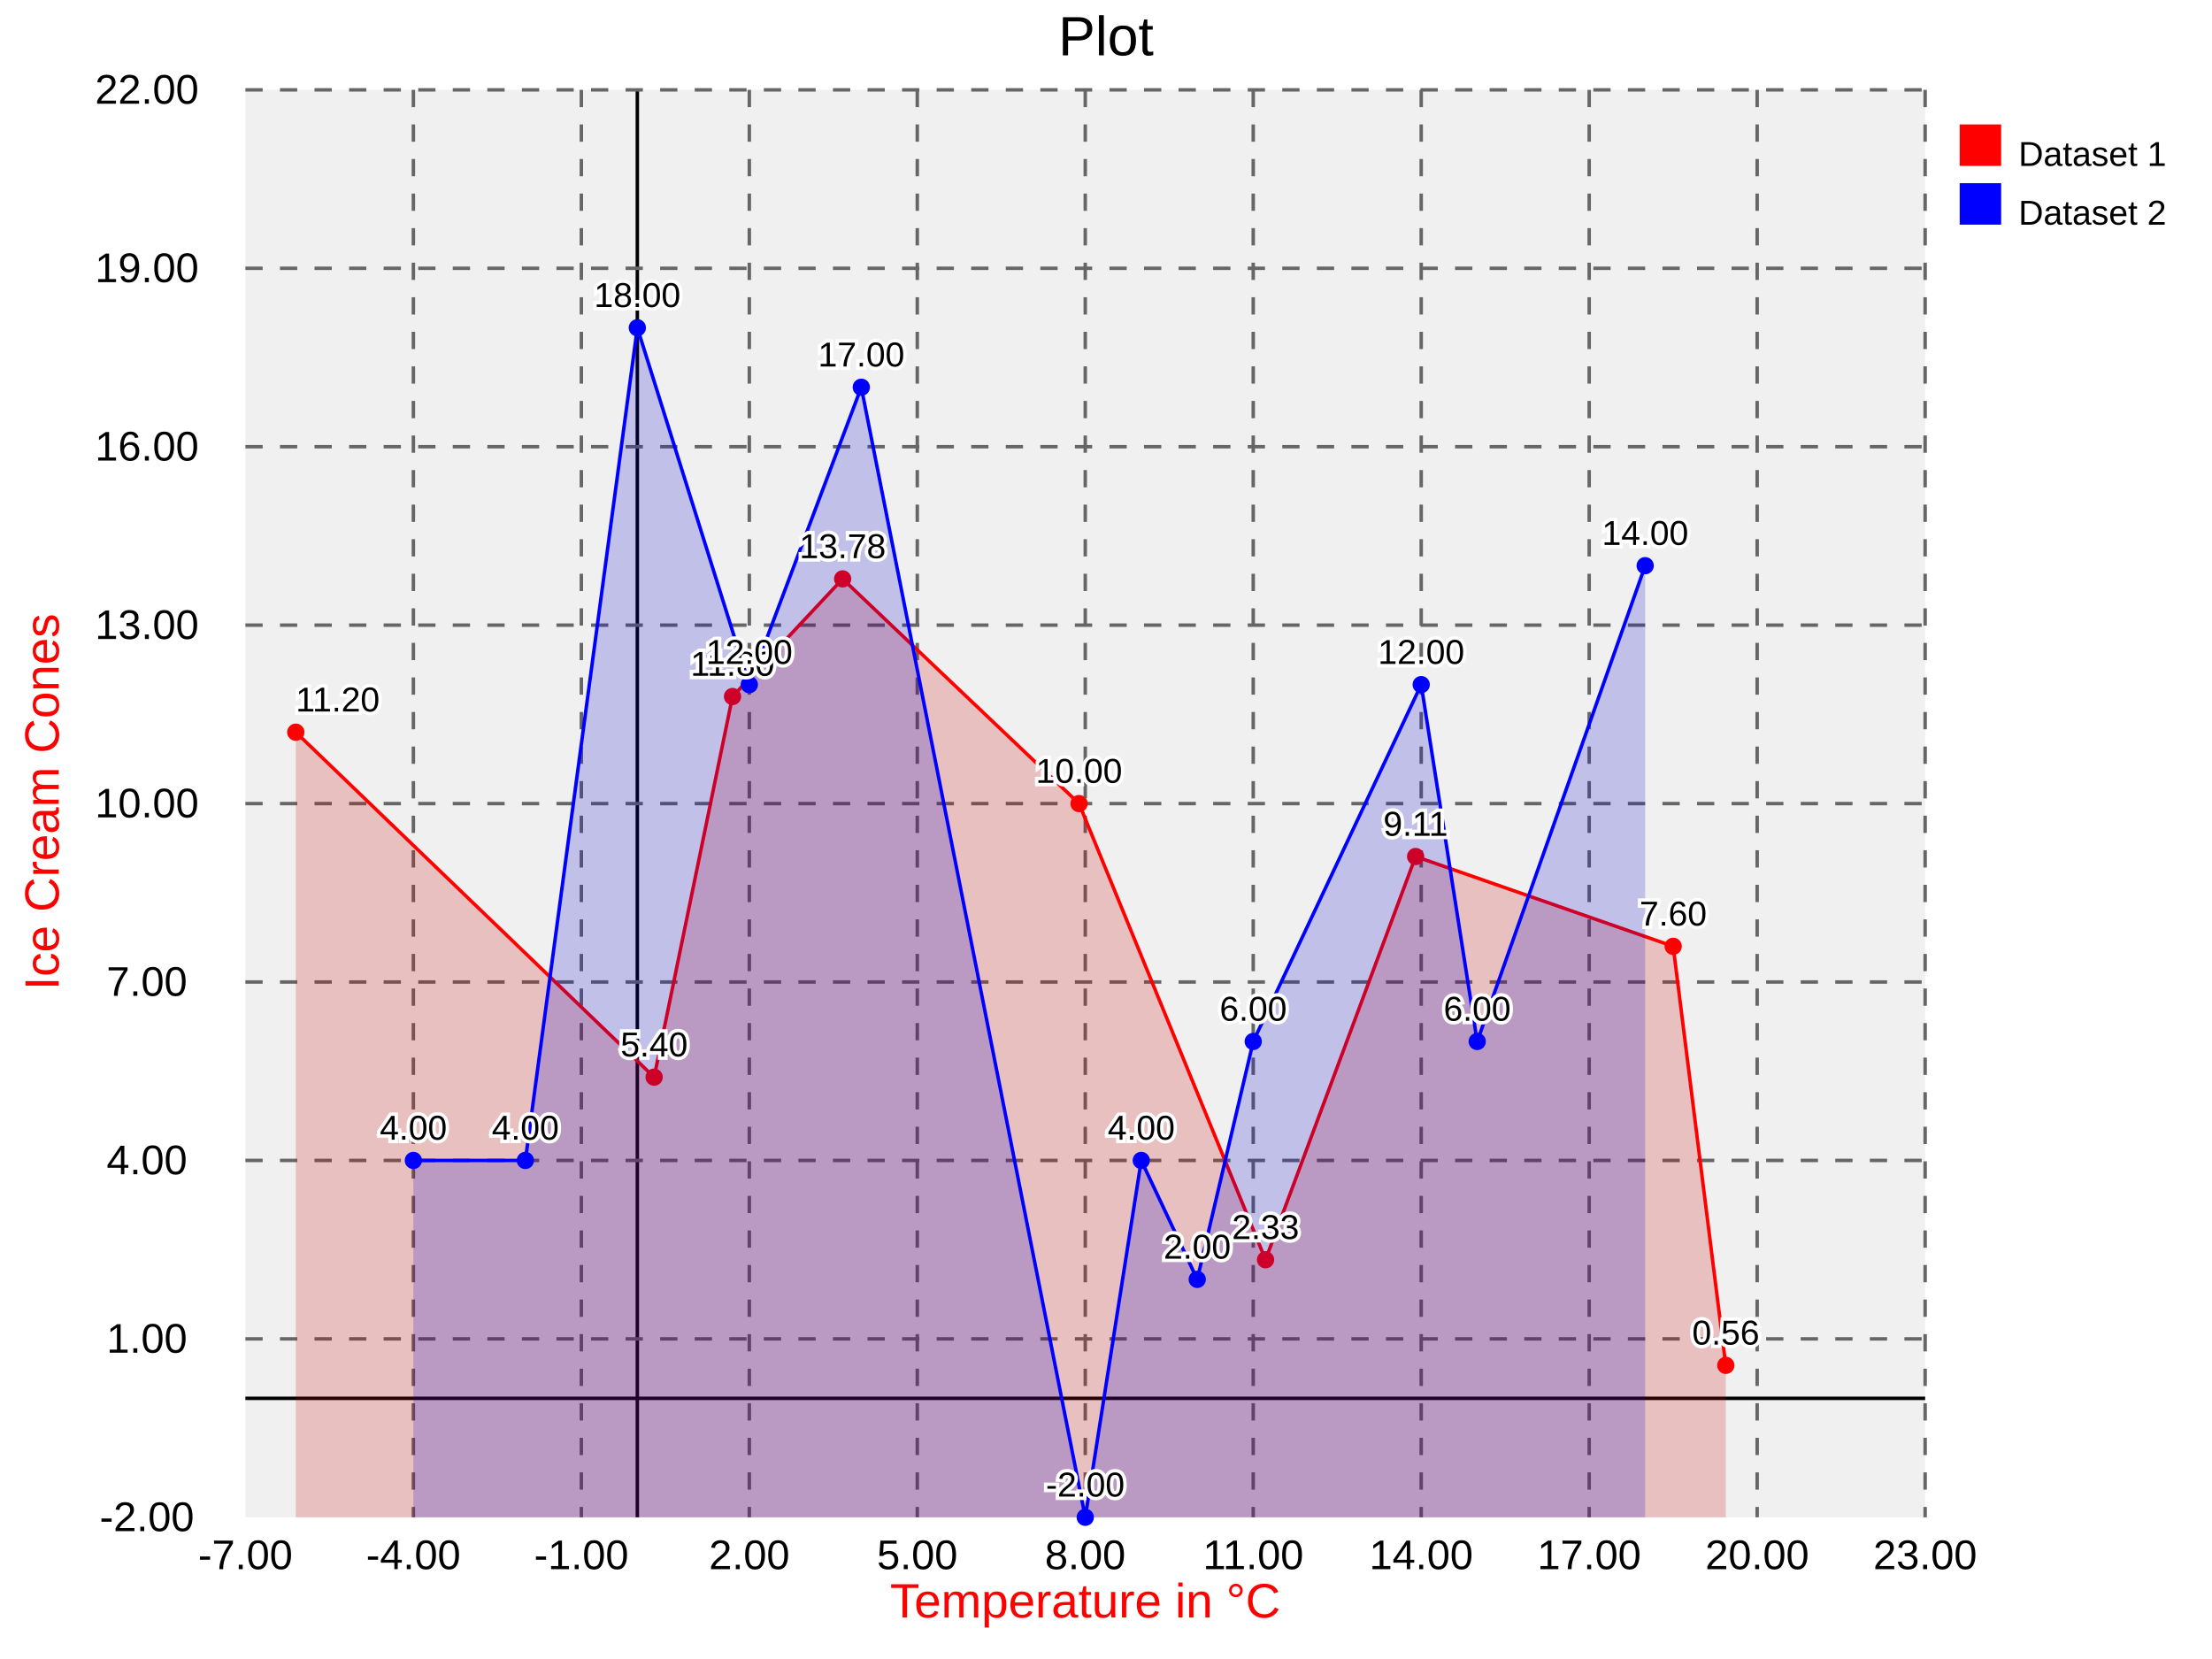
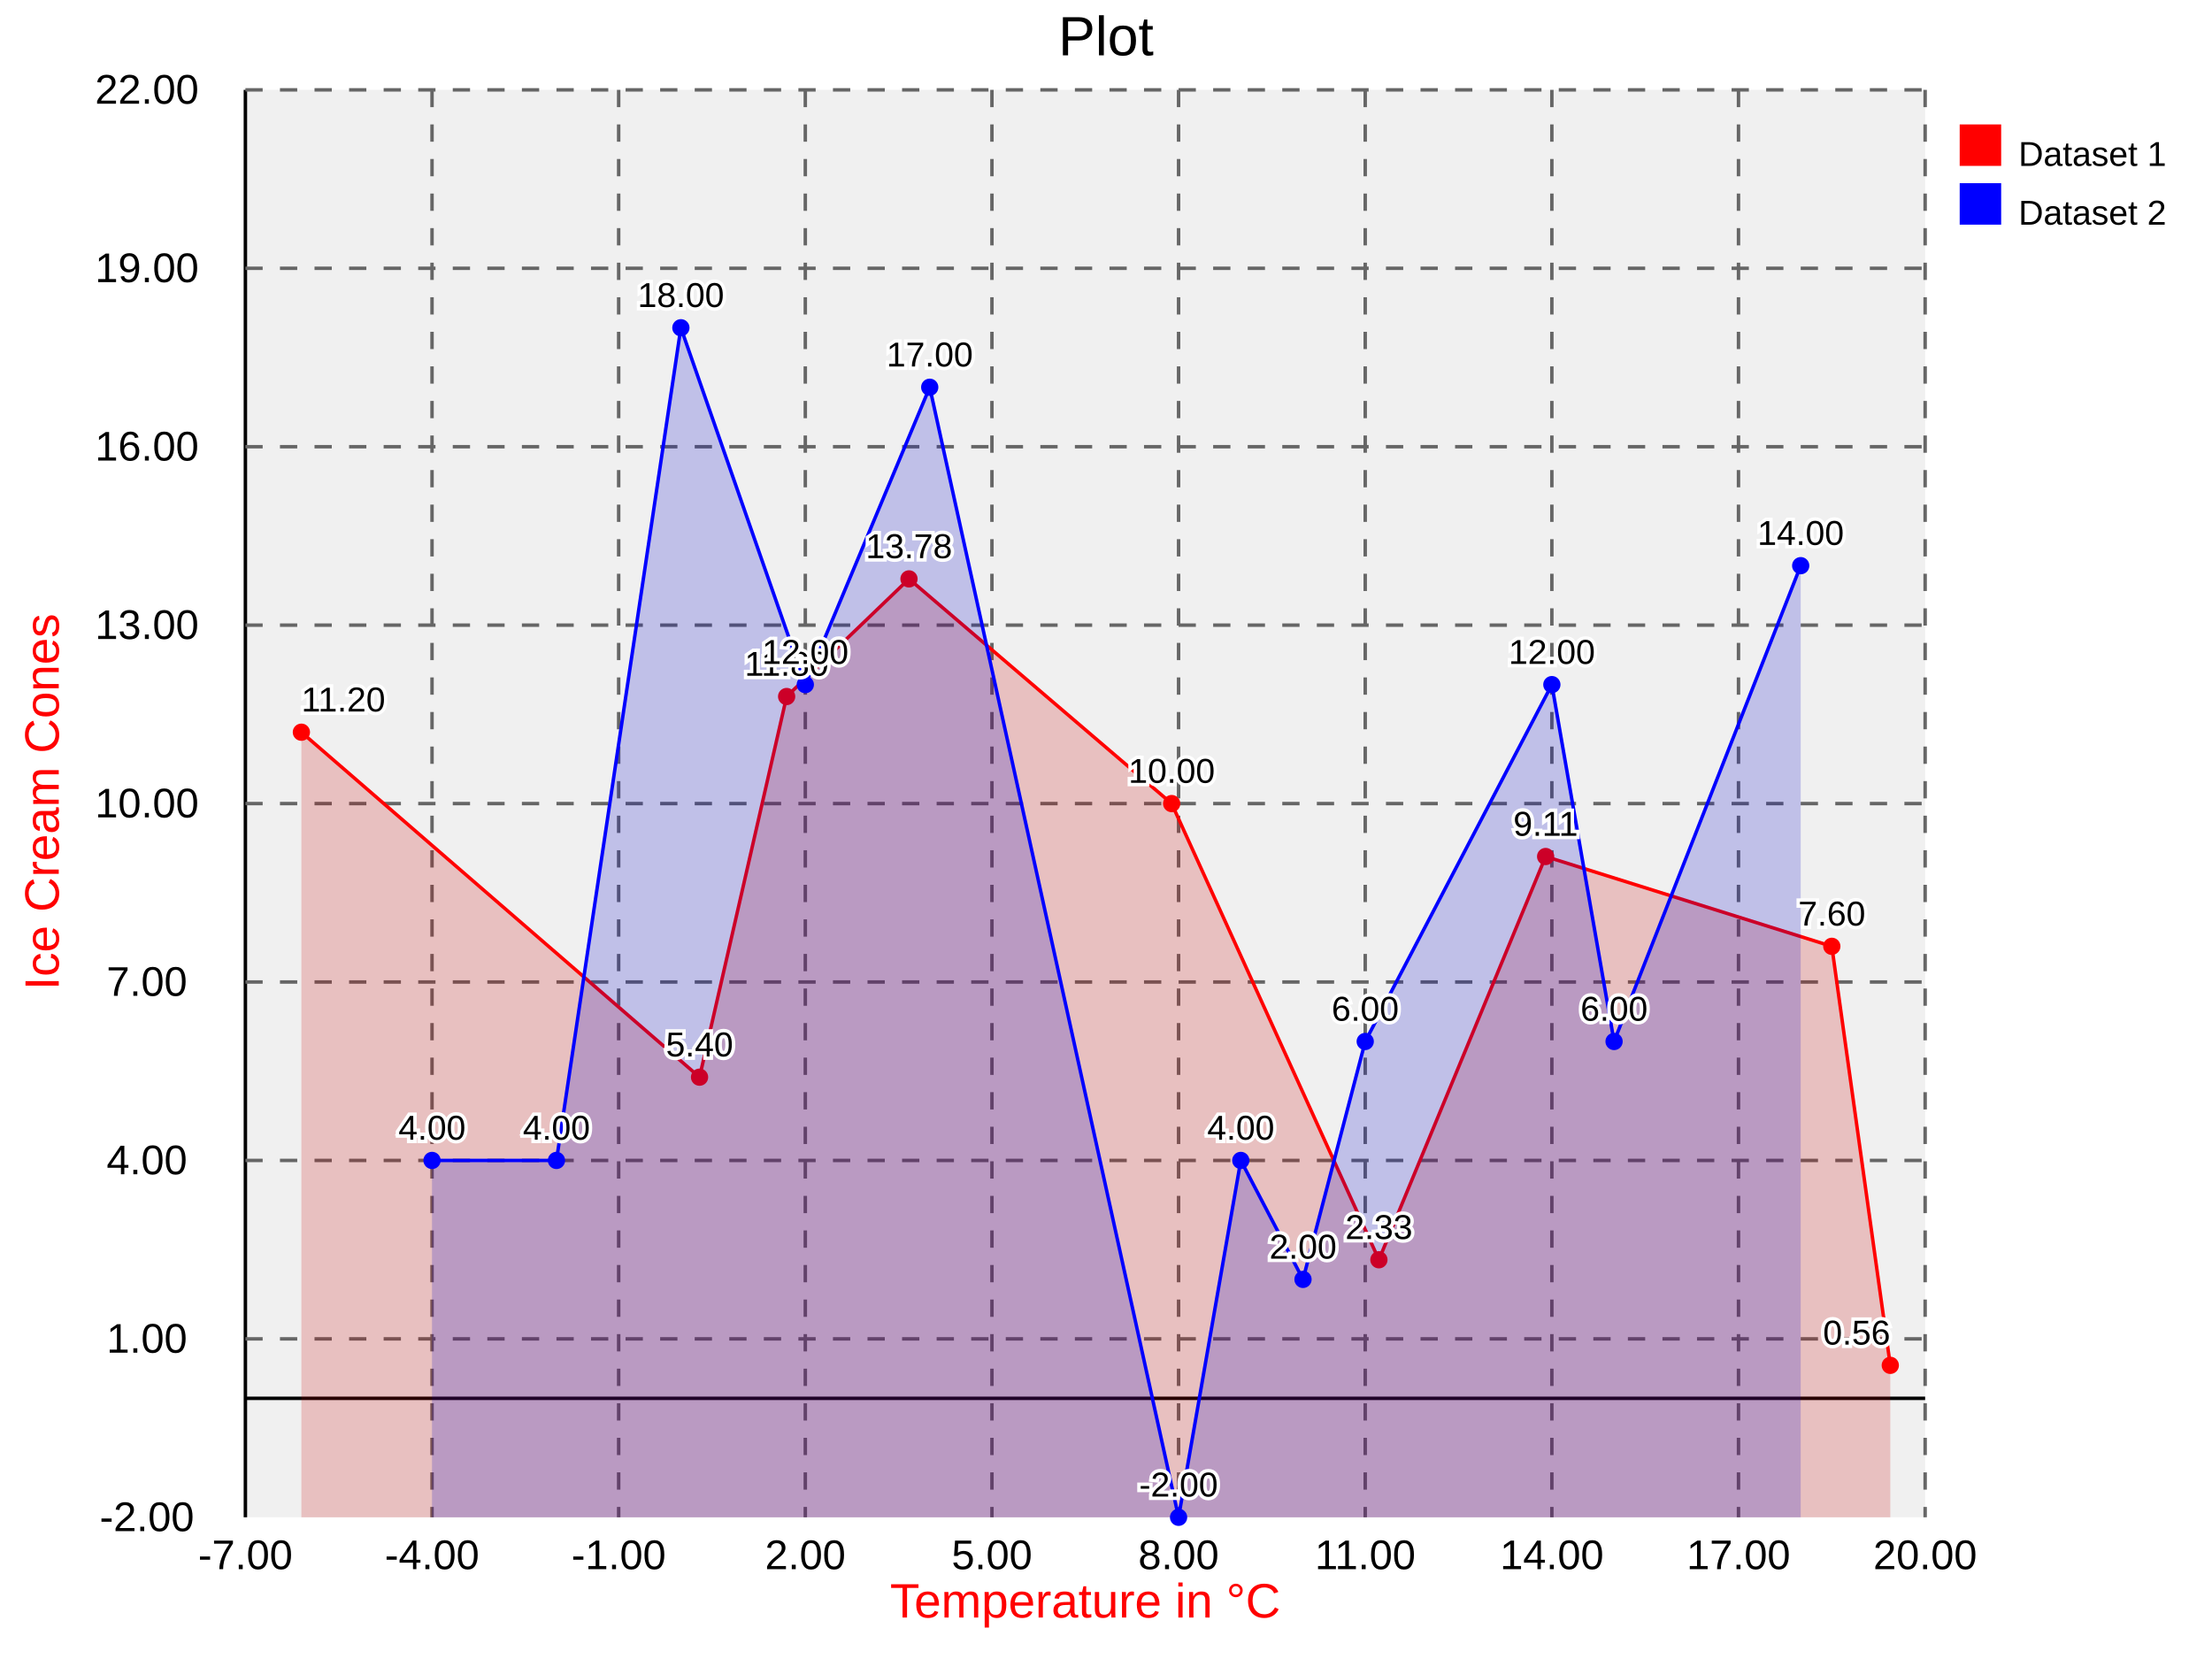
<svg xmlns="http://www.w3.org/2000/svg" xmlns:xlink="http://www.w3.org/1999/xlink" width="640" height="480" viewBox="0 0 640 480">
  <defs>
    <style type="text/css">
/* Copy from here for external style sheet */
.svgBackground{
  fill:#ffffff;
}
.graphBackground{
  fill:#f0f0f0;
}

/* graphs titles */
.mainTitle{
  text-anchor: middle;
  fill: #000000;
  font-size: 16px;
  font-family: "Arial", sans-serif;
  font-weight: normal;
}
.subTitle{
  text-anchor: middle;
  fill: #999999;
  font-size: 14px;
  font-family: "Arial", sans-serif;
  font-weight: normal;
}

.axis{
  stroke: #000000;
  stroke-width: 1px;
}

.guideLines{
  stroke: #666666;
  stroke-width: 1px;
  stroke-dasharray: 5 5;
}

.xAxisLabels{
  text-anchor: middle;
  fill: #000000;
  font-size: 12px;
  font-family: "Arial", sans-serif;
  font-weight: normal;
}

.yAxisLabels{
  text-anchor: end;
  fill: #000000;
  font-size: 12px;
  font-family: "Arial", sans-serif;
  font-weight: normal;
}

.xAxisTitle{
  text-anchor: middle;
  fill: #ff0000;
  font-size: 14px;
  font-family: "Arial", sans-serif;
  font-weight: normal;
}

.yAxisTitle{
  fill: #ff0000;
  text-anchor: middle;
  font-size: 14px;
  font-family: "Arial", sans-serif;
  font-weight: normal;
}

.dataPointLabel, .dataPointLabelBackground, .dataPointPopup, .dataPointPopupMask{
  fill: #000000;
  text-anchor:middle;
  font-size: 10px;
  font-family: "Arial", sans-serif;
  font-weight: normal;
}

.dataPointLabelBackground{
  stroke: #ffffff;
  stroke-width: 2;
}

.dataPointPopupMask{
  stroke: white;
  stroke-width: 7;
}

.dataPointPopup{
  fill: black;
  stroke-width: 2;
}

.staggerGuideLine{
  fill: none;
  stroke: #000000;
  stroke-width: 0.5px;
}

/* default line styles */
.line1{
	fill: none;
	stroke: #ff0000;
	stroke-width: 1px;
}
.line2{
	fill: none;
	stroke: #0000ff;
	stroke-width: 1px;
}
.line3{
	fill: none;
	stroke: #00ff00;
	stroke-width: 1px;
}
.line4{
	fill: none;
	stroke: #ffcc00;
	stroke-width: 1px;
}
.line5{
	fill: none;
	stroke: #00ccff;
	stroke-width: 1px;
}
.line6{
	fill: none;
	stroke: #ff00ff;
	stroke-width: 1px;
}
.line7{
	fill: none;
	stroke: #00ffff;
	stroke-width: 1px;
}
.line8{
	fill: none;
	stroke: #ffff00;
	stroke-width: 1px;
}
.line9{
	fill: none;
	stroke: #cc6666;
	stroke-width: 1px;
}
.line10{
	fill: none;
	stroke: #663399;
	stroke-width: 1px;
}
.line11{
	fill: none;
	stroke: #339900;
	stroke-width: 1px;
}
.line12{
	fill: none;
	stroke: #9966FF;
	stroke-width: 1px;
}
/* default fill styles */
.fill1{
	fill: #cc0000;
	fill-opacity: 0.2;
	stroke: none;
}
.fill2{
	fill: #0000cc;
	fill-opacity: 0.2;
	stroke: none;
}
.fill3{
	fill: #00cc00;
	fill-opacity: 0.2;
	stroke: none;
}
.fill4{
	fill: #ffcc00;
	fill-opacity: 0.2;
	stroke: none;
}
.fill5{
	fill: #00ccff;
	fill-opacity: 0.2;
	stroke: none;
}
.fill6{
	fill: #ff00ff;
	fill-opacity: 0.2;
	stroke: none;
}
.fill7{
	fill: #00ffff;
	fill-opacity: 0.2;
	stroke: none;
}
.fill8{
	fill: #ffff00;
	fill-opacity: 0.2;
	stroke: none;
}
.fill9{
	fill: #cc6666;
	fill-opacity: 0.2;
	stroke: none;
}
.fill10{
	fill: #663399;
	fill-opacity: 0.2;
	stroke: none;
}
.fill11{
	fill: #339900;
	fill-opacity: 0.2;
	stroke: none;
}
.fill12{
	fill: #9966FF;
	fill-opacity: 0.2;
	stroke: none;
}
/* default line styles */
.key1,.dataPoint1{
	fill: #ff0000;
	stroke: none;
	stroke-width: 1px;
}
.key2,.dataPoint2{
	fill: #0000ff;
	stroke: none;
	stroke-width: 1px;
}
.key3,.dataPoint3{
	fill: #00ff00;
	stroke: none;
	stroke-width: 1px;
}
.key4,.dataPoint4{
	fill: #ffcc00;
	stroke: none;
	stroke-width: 1px;
}
.key5,.dataPoint5{
	fill: #00ccff;
	stroke: none;
	stroke-width: 1px;
}
.key6,.dataPoint6{
	fill: #ff00ff;
	stroke: none;
	stroke-width: 1px;
}
.key7,.dataPoint7{
	fill: #00ffff;
	stroke: none;
	stroke-width: 1px;
}
.key8,.dataPoint8{
	fill: #ffff00;
	stroke: none;
	stroke-width: 1px;
}
.key9,.dataPoint9{
	fill: #cc6666;
	stroke: none;
	stroke-width: 1px;
}
.key10,.dataPoint10{
	fill: #663399;
	stroke: none;
	stroke-width: 1px;
}
.key11,.dataPoint11{
	fill: #339900;
	stroke: none;
	stroke-width: 1px;
}
.key12,.dataPoint12{
	fill: #9966FF;
	stroke: none;
	stroke-width: 1px;
}


.keyText{
  fill: #000000;
  text-anchor:start;
  font-size: 10px;
  font-family: "Arial", sans-serif;
  font-weight: normal;
}
/* End copy for external style sheet */

</style>
  </defs>
  <rect width="640" height="480" x="0" y="0" class="svgBackground" />
  <g transform="translate( 71.0 26 )">
    <rect x="0" y="0" width="486.0" height="413" class="graphBackground" />
    <path d="M 0 378.583 h486.0" class="axis" id="yAxis" />
-     <path d="M 113.4 0 v413" class="axis" id="xAxis" />
+     <path d="M 0.0 0 v413" class="axis" id="xAxis" />
    <text class="xAxisLabels" x="0.0" y="428" style="text-anchor: middle">-7.00</text>
-     <text class="xAxisLabels" x="48.6" y="428" style="text-anchor: middle">-4.00</text>
-     <path d="M48.6 0 v413" class="guideLines" />
-     <text class="xAxisLabels" x="97.2" y="428" style="text-anchor: middle">-1.00</text>
-     <path d="M97.2 0 v413" class="guideLines" />
-     <text class="xAxisLabels" x="145.8" y="428" style="text-anchor: middle">2.00</text>
-     <path d="M145.8 0 v413" class="guideLines" />
-     <text class="xAxisLabels" x="194.4" y="428" style="text-anchor: middle">5.00</text>
-     <path d="M194.4 0 v413" class="guideLines" />
-     <text class="xAxisLabels" x="243.0" y="428" style="text-anchor: middle">8.00</text>
-     <path d="M243.0 0 v413" class="guideLines" />
-     <text class="xAxisLabels" x="291.6" y="428" style="text-anchor: middle">11.00</text>
-     <path d="M291.6 0 v413" class="guideLines" />
-     <text class="xAxisLabels" x="340.2" y="428" style="text-anchor: middle">14.00</text>
-     <path d="M340.2 0 v413" class="guideLines" />
-     <text class="xAxisLabels" x="388.8" y="428" style="text-anchor: middle">17.00</text>
-     <path d="M388.8 0 v413" class="guideLines" />
-     <text class="xAxisLabels" x="437.4" y="428" style="text-anchor: middle">20.00</text>
-     <path d="M437.4 0 v413" class="guideLines" />
-     <text class="xAxisLabels" x="486.0" y="428" style="text-anchor: middle">23.00</text>
+     <text class="xAxisLabels" x="54.0" y="428" style="text-anchor: middle">-4.00</text>
+     <path d="M54.0 0 v413" class="guideLines" />
+     <text class="xAxisLabels" x="108.0" y="428" style="text-anchor: middle">-1.00</text>
+     <path d="M108.0 0 v413" class="guideLines" />
+     <text class="xAxisLabels" x="162.0" y="428" style="text-anchor: middle">2.00</text>
+     <path d="M162.0 0 v413" class="guideLines" />
+     <text class="xAxisLabels" x="216.0" y="428" style="text-anchor: middle">5.00</text>
+     <path d="M216.0 0 v413" class="guideLines" />
+     <text class="xAxisLabels" x="270.0" y="428" style="text-anchor: middle">8.00</text>
+     <path d="M270.0 0 v413" class="guideLines" />
+     <text class="xAxisLabels" x="324.0" y="428" style="text-anchor: middle">11.00</text>
+     <path d="M324.0 0 v413" class="guideLines" />
+     <text class="xAxisLabels" x="378.0" y="428" style="text-anchor: middle">14.00</text>
+     <path d="M378.0 0 v413" class="guideLines" />
+     <text class="xAxisLabels" x="432.0" y="428" style="text-anchor: middle">17.00</text>
+     <path d="M432.0 0 v413" class="guideLines" />
+     <text class="xAxisLabels" x="486.0" y="428" style="text-anchor: middle">20.00</text>
    <path d="M486.0 0 v413" class="guideLines" />
    <text x="-16.5" y="417.0" class="yAxisLabels" style="text-anchor: middle" transform="translate( -12 0 ) rotate( 0 -16.5 417.0 ) ">-2.00</text>
    <text x="-16.5" y="365.375" class="yAxisLabels" style="text-anchor: middle" transform="translate( -12 0 ) rotate( 0 -16.5 365.375 ) ">1.00</text>
    <path d="M0 361.375 h486.0" class="guideLines" />
    <text x="-16.5" y="313.75" class="yAxisLabels" style="text-anchor: middle" transform="translate( -12 0 ) rotate( 0 -16.5 313.75 ) ">4.00</text>
    <path d="M0 309.75 h486.0" class="guideLines" />
    <text x="-16.5" y="262.125" class="yAxisLabels" style="text-anchor: middle" transform="translate( -12 0 ) rotate( 0 -16.5 262.125 ) ">7.00</text>
    <path d="M0 258.125 h486.0" class="guideLines" />
    <text x="-16.5" y="210.5" class="yAxisLabels" style="text-anchor: middle" transform="translate( -12 0 ) rotate( 0 -16.5 210.5 ) ">10.00</text>
    <path d="M0 206.5 h486.0" class="guideLines" />
    <text x="-16.5" y="158.875" class="yAxisLabels" style="text-anchor: middle" transform="translate( -12 0 ) rotate( 0 -16.5 158.875 ) ">13.00</text>
    <path d="M0 154.875 h486.0" class="guideLines" />
    <text x="-16.5" y="107.25" class="yAxisLabels" style="text-anchor: middle" transform="translate( -12 0 ) rotate( 0 -16.5 107.25 ) ">16.00</text>
    <path d="M0 103.25 h486.0" class="guideLines" />
    <text x="-16.5" y="55.625" class="yAxisLabels" style="text-anchor: middle" transform="translate( -12 0 ) rotate( 0 -16.5 55.625 ) ">19.00</text>
    <path d="M0 51.625 h486.0" class="guideLines" />
    <text x="-16.5" y="4.0" class="yAxisLabels" style="text-anchor: middle" transform="translate( -12 0 ) rotate( 0 -16.5 4.0 ) ">22.00</text>
    <path d="M0 0.0 h486.0" class="guideLines" />
-     <path d="M14.58 413 L14.58 185.85 118.26 285.658 140.94 175.525 172.799 141.491 241.2 206.5 295.164 338.488 338.58 221.815 413.1 247.8 428.328 369.033  V413 Z" class="fill1" />
-     <path d="M14.58 185.85 L14.58 185.85 118.26 285.658 140.94 175.525 172.799 141.491 241.2 206.5 295.164 338.488 338.58 221.815 413.1 247.8 428.328 369.033 " class="line1" />
-     <circle cx="14.58" cy="185.85" r="2.5" class="dataPoint1" />
-     <circle cx="118.26" cy="285.658" r="2.5" class="dataPoint1" />
-     <circle cx="140.94" cy="175.525" r="2.5" class="dataPoint1" />
-     <circle cx="172.799" cy="141.491" r="2.5" class="dataPoint1" />
-     <circle cx="241.2" cy="206.5" r="2.5" class="dataPoint1" />
-     <circle cx="295.164" cy="338.488" r="2.5" class="dataPoint1" />
-     <circle cx="338.58" cy="221.815" r="2.5" class="dataPoint1" />
-     <circle cx="413.1" cy="247.8" r="2.5" class="dataPoint1" />
-     <circle cx="428.328" cy="369.033" r="2.5" class="dataPoint1" />
-     <path d="M48.6 413 L48.6 309.75 81.0 309.75 113.4 68.833 145.8 172.083 178.2 86.042 243.0 413.0 259.2 309.75 275.4 344.167 291.6 275.333 340.2 172.083 356.4 275.333 405 137.667  V413 Z" class="fill2" />
-     <path d="M48.6 309.75 L48.6 309.75 81.0 309.75 113.4 68.833 145.8 172.083 178.2 86.042 243.0 413.0 259.2 309.75 275.4 344.167 291.6 275.333 340.2 172.083 356.4 275.333 405 137.667 " class="line2" />
-     <circle cx="48.6" cy="309.75" r="2.5" class="dataPoint2" />
-     <circle cx="81.0" cy="309.75" r="2.5" class="dataPoint2" />
-     <circle cx="113.4" cy="68.833" r="2.5" class="dataPoint2" />
-     <circle cx="145.8" cy="172.083" r="2.5" class="dataPoint2" />
-     <circle cx="178.2" cy="86.042" r="2.5" class="dataPoint2" />
-     <circle cx="243.0" cy="413.0" r="2.5" class="dataPoint2" />
-     <circle cx="259.2" cy="309.75" r="2.5" class="dataPoint2" />
-     <circle cx="275.4" cy="344.167" r="2.5" class="dataPoint2" />
-     <circle cx="291.6" cy="275.333" r="2.5" class="dataPoint2" />
-     <circle cx="340.2" cy="172.083" r="2.5" class="dataPoint2" />
-     <circle cx="356.4" cy="275.333" r="2.5" class="dataPoint2" />
-     <circle cx="405" cy="137.667" r="2.5" class="dataPoint2" />
+     <path d="M16.2 413 L16.2 185.85 131.4 285.658 156.6 175.525 191.999 141.491 268 206.5 327.96 338.488 376.2 221.815 459.0 247.8 475.92 369.033  V413 Z" class="fill1" />
+     <path d="M16.2 185.85 L16.2 185.85 131.4 285.658 156.6 175.525 191.999 141.491 268 206.5 327.96 338.488 376.2 221.815 459.0 247.8 475.92 369.033 " class="line1" />
+     <circle cx="16.2" cy="185.85" r="2.5" class="dataPoint1" />
+     <circle cx="131.4" cy="285.658" r="2.5" class="dataPoint1" />
+     <circle cx="156.6" cy="175.525" r="2.5" class="dataPoint1" />
+     <circle cx="191.999" cy="141.491" r="2.5" class="dataPoint1" />
+     <circle cx="268" cy="206.5" r="2.5" class="dataPoint1" />
+     <circle cx="327.96" cy="338.488" r="2.5" class="dataPoint1" />
+     <circle cx="376.2" cy="221.815" r="2.5" class="dataPoint1" />
+     <circle cx="459.0" cy="247.8" r="2.5" class="dataPoint1" />
+     <circle cx="475.92" cy="369.033" r="2.5" class="dataPoint1" />
+     <path d="M54.0 413 L54.0 309.75 90.0 309.75 126 68.833 162.0 172.083 198.0 86.042 270.0 413.0 288.0 309.75 306.0 344.167 324.0 275.333 378.0 172.083 396.0 275.333 450 137.667  V413 Z" class="fill2" />
+     <path d="M54.0 309.75 L54.0 309.75 90.0 309.75 126 68.833 162.0 172.083 198.0 86.042 270.0 413.0 288.0 309.75 306.0 344.167 324.0 275.333 378.0 172.083 396.0 275.333 450 137.667 " class="line2" />
+     <circle cx="54.0" cy="309.75" r="2.5" class="dataPoint2" />
+     <circle cx="90.0" cy="309.75" r="2.5" class="dataPoint2" />
+     <circle cx="126" cy="68.833" r="2.5" class="dataPoint2" />
+     <circle cx="162.0" cy="172.083" r="2.5" class="dataPoint2" />
+     <circle cx="198.0" cy="86.042" r="2.5" class="dataPoint2" />
+     <circle cx="270.0" cy="413.0" r="2.5" class="dataPoint2" />
+     <circle cx="288.0" cy="309.75" r="2.5" class="dataPoint2" />
+     <circle cx="306.0" cy="344.167" r="2.5" class="dataPoint2" />
+     <circle cx="324.0" cy="275.333" r="2.5" class="dataPoint2" />
+     <circle cx="378.0" cy="172.083" r="2.5" class="dataPoint2" />
+     <circle cx="396.0" cy="275.333" r="2.5" class="dataPoint2" />
+     <circle cx="450" cy="137.667" r="2.5" class="dataPoint2" />
    <g>
-       <text x="14.58" y="179.85" class="dataPointLabelBackground" style="text-anchor: start;">11.20</text>
-       <text x="14.58" y="179.85" class="dataPointLabel" style="text-anchor: start;">11.20</text>
-       <g id="7740" visibility="hidden">
-         <text x="19.58" y="173.85" class="dataPointPopupMask" style="text-anchor: start;">(-6.10, 11.20)</text>
-         <text x="19.58" y="173.85" class="dataPointPopup" style="text-anchor: start;">(-6.10, 11.20)</text>
-       </g>
-       <a xlink:href="">
-         <circle cx="14.58" cy="185.85" r="10" style="opacity: 0" />
-       </a>
-       <text x="118.26" y="279.658" class="dataPointLabelBackground">5.40</text>
-       <text x="118.26" y="279.658" class="dataPointLabel">5.40</text>
-       <g id="7760" visibility="hidden">
-         <text x="123.26" y="273.658" class="dataPointPopupMask" style="text-anchor: start;">(0.30, 5.40)</text>
-         <text x="123.26" y="273.658" class="dataPointPopup" style="text-anchor: start;">(0.30, 5.40)</text>
-       </g>
-       <a xlink:href="">
-         <circle cx="118.26" cy="285.658" r="10" style="opacity: 0" />
-       </a>
-       <text x="140.94" y="169.525" class="dataPointLabelBackground">11.80</text>
-       <text x="140.94" y="169.525" class="dataPointLabel">11.80</text>
-       <g id="7780" visibility="hidden">
-         <text x="145.94" y="163.525" class="dataPointPopupMask" style="text-anchor: start;">(1.70, 11.80)</text>
-         <text x="145.94" y="163.525" class="dataPointPopup" style="text-anchor: start;">(1.70, 11.80)</text>
-       </g>
-       <a xlink:href="">
-         <circle cx="140.94" cy="175.525" r="10" style="opacity: 0" />
-       </a>
-       <text x="172.799" y="135.491" class="dataPointLabelBackground">13.78</text>
-       <text x="172.799" y="135.491" class="dataPointLabel">13.78</text>
-       <g id="7800" visibility="hidden">
-         <text x="177.799" y="129.491" class="dataPointPopupMask" style="text-anchor: start;">(3.67, 13.78)</text>
-         <text x="177.799" y="129.491" class="dataPointPopup" style="text-anchor: start;">(3.67, 13.78)</text>
-       </g>
-       <a xlink:href="">
-         <circle cx="172.799" cy="141.491" r="10" style="opacity: 0" />
-       </a>
-       <text x="241.2" y="200.5" class="dataPointLabelBackground">10.00</text>
-       <text x="241.2" y="200.5" class="dataPointLabel">10.00</text>
-       <g id="7820" visibility="hidden">
-         <text x="246.2" y="194.5" class="dataPointPopupMask" style="text-anchor: start;">(7.89, 10.00)</text>
-         <text x="246.2" y="194.5" class="dataPointPopup" style="text-anchor: start;">(7.89, 10.00)</text>
-       </g>
-       <a xlink:href="">
-         <circle cx="241.2" cy="206.5" r="10" style="opacity: 0" />
-       </a>
-       <text x="295.164" y="332.488" class="dataPointLabelBackground">2.33</text>
-       <text x="295.164" y="332.488" class="dataPointLabel">2.33</text>
-       <g id="7840" visibility="hidden">
-         <text x="300.164" y="326.488" class="dataPointPopupMask" style="text-anchor: start;">(11.22, 2.33)</text>
-         <text x="300.164" y="326.488" class="dataPointPopup" style="text-anchor: start;">(11.22, 2.33)</text>
-       </g>
-       <a xlink:href="">
-         <circle cx="295.164" cy="338.488" r="10" style="opacity: 0" />
-       </a>
-       <text x="338.58" y="215.815" class="dataPointLabelBackground">9.11</text>
-       <text x="338.58" y="215.815" class="dataPointLabel">9.11</text>
-       <g id="7860" visibility="hidden">
-         <text x="343.58" y="209.815" class="dataPointPopupMask" style="text-anchor: start;">(13.90, 9.11)</text>
-         <text x="343.58" y="209.815" class="dataPointPopup" style="text-anchor: start;">(13.90, 9.11)</text>
-       </g>
-       <a xlink:href="">
-         <circle cx="338.58" cy="221.815" r="10" style="opacity: 0" />
-       </a>
-       <text x="413.1" y="241.8" class="dataPointLabelBackground">7.60</text>
-       <text x="413.1" y="241.8" class="dataPointLabel">7.60</text>
-       <g id="7880" visibility="hidden">
-         <text x="408.1" y="235.8" class="dataPointPopupMask" style="text-anchor: end;">(18.50, 7.60)</text>
-         <text x="408.1" y="235.8" class="dataPointPopup" style="text-anchor: end;">(18.50, 7.60)</text>
-       </g>
-       <a xlink:href="">
-         <circle cx="413.1" cy="247.8" r="10" style="opacity: 0" />
-       </a>
-       <text x="428.328" y="363.033" class="dataPointLabelBackground">0.56</text>
-       <text x="428.328" y="363.033" class="dataPointLabel">0.56</text>
-       <g id="7900" visibility="hidden">
-         <text x="423.328" y="357.033" class="dataPointPopupMask" style="text-anchor: end;">(19.44, 0.56)</text>
-         <text x="423.328" y="357.033" class="dataPointPopup" style="text-anchor: end;">(19.44, 0.56)</text>
-       </g>
-       <a xlink:href="">
-         <circle cx="428.328" cy="369.033" r="10" style="opacity: 0" />
-       </a>
-       <text x="48.6" y="303.75" class="dataPointLabelBackground">4.00</text>
-       <text x="48.6" y="303.75" class="dataPointLabel">4.00</text>
-       <g id="7920" visibility="hidden">
-         <text x="53.6" y="297.75" class="dataPointPopupMask" style="text-anchor: start;">(-4.00, 4.00, apr)</text>
-         <text x="53.6" y="297.75" class="dataPointPopup" style="text-anchor: start;">(-4.00, 4.00, apr)</text>
-       </g>
-       <a xlink:href="">
-         <circle cx="48.6" cy="309.75" r="10" style="opacity: 0" />
-       </a>
-       <text x="81.0" y="303.75" class="dataPointLabelBackground">4.00</text>
-       <text x="81.0" y="303.75" class="dataPointLabel">4.00</text>
-       <g id="7940" visibility="hidden">
-         <text x="86.0" y="297.75" class="dataPointPopupMask" style="text-anchor: start;">(-2.00, 4.00, feb)</text>
-         <text x="86.0" y="297.75" class="dataPointPopup" style="text-anchor: start;">(-2.00, 4.00, feb)</text>
-       </g>
-       <a xlink:href="">
-         <circle cx="81.0" cy="309.75" r="10" style="opacity: 0" />
-       </a>
-       <text x="113.4" y="62.833" class="dataPointLabelBackground">18.00</text>
-       <text x="113.4" y="62.833" class="dataPointLabel">18.00</text>
-       <g id="7960" visibility="hidden">
-         <text x="118.4" y="56.833" class="dataPointPopupMask" style="text-anchor: start;">(0.00, 18.00, jan)</text>
-         <text x="118.4" y="56.833" class="dataPointPopup" style="text-anchor: start;">(0.00, 18.00, jan)</text>
-       </g>
-       <a xlink:href="">
-         <circle cx="113.4" cy="68.833" r="10" style="opacity: 0" />
-       </a>
-       <text x="145.8" y="166.083" class="dataPointLabelBackground">12.00</text>
-       <text x="145.8" y="166.083" class="dataPointLabel">12.00</text>
-       <g id="7980" visibility="hidden">
-         <text x="150.8" y="160.083" class="dataPointPopupMask" style="text-anchor: start;">(2.00, 12.00, dez)</text>
-         <text x="150.8" y="160.083" class="dataPointPopup" style="text-anchor: start;">(2.00, 12.00, dez)</text>
-       </g>
-       <a xlink:href="">
-         <circle cx="145.8" cy="172.083" r="10" style="opacity: 0" />
-       </a>
-       <text x="178.2" y="80.042" class="dataPointLabelBackground">17.00</text>
-       <text x="178.2" y="80.042" class="dataPointLabel">17.00</text>
-       <g id="8000" visibility="hidden">
-         <text x="183.2" y="74.042" class="dataPointPopupMask" style="text-anchor: start;">(4.00, 17.00, nov)</text>
-         <text x="183.2" y="74.042" class="dataPointPopup" style="text-anchor: start;">(4.00, 17.00, nov)</text>
-       </g>
-       <a xlink:href="">
-         <circle cx="178.2" cy="86.042" r="10" style="opacity: 0" />
-       </a>
-       <text x="243.0" y="407.0" class="dataPointLabelBackground">-2.00</text>
-       <text x="243.0" y="407.0" class="dataPointLabel">-2.00</text>
-       <g id="8020" visibility="hidden">
-         <text x="248.0" y="401.0" class="dataPointPopupMask" style="text-anchor: start;">(8.00, -2.00, mar)</text>
-         <text x="248.0" y="401.0" class="dataPointPopup" style="text-anchor: start;">(8.00, -2.00, mar)</text>
-       </g>
-       <a xlink:href="">
-         <circle cx="243.0" cy="413.0" r="10" style="opacity: 0" />
-       </a>
-       <text x="259.2" y="303.75" class="dataPointLabelBackground">4.00</text>
-       <text x="259.2" y="303.75" class="dataPointLabel">4.00</text>
-       <g id="8040" visibility="hidden">
-         <text x="264.2" y="297.75" class="dataPointPopupMask" style="text-anchor: start;">(9.00, 4.00, may)</text>
-         <text x="264.2" y="297.75" class="dataPointPopup" style="text-anchor: start;">(9.00, 4.00, may)</text>
-       </g>
-       <a xlink:href="">
-         <circle cx="259.2" cy="309.75" r="10" style="opacity: 0" />
-       </a>
-       <text x="275.4" y="338.167" class="dataPointLabelBackground">2.00</text>
-       <text x="275.4" y="338.167" class="dataPointLabel">2.00</text>
-       <g id="8060" visibility="hidden">
-         <text x="280.4" y="332.167" class="dataPointPopupMask" style="text-anchor: start;">(10.00, 2.00, jul)</text>
-         <text x="280.4" y="332.167" class="dataPointPopup" style="text-anchor: start;">(10.00, 2.00, jul)</text>
-       </g>
-       <a xlink:href="">
-         <circle cx="275.4" cy="344.167" r="10" style="opacity: 0" />
-       </a>
-       <text x="291.6" y="269.333" class="dataPointLabelBackground">6.00</text>
-       <text x="291.6" y="269.333" class="dataPointLabel">6.00</text>
-       <g id="8080" visibility="hidden">
-         <text x="296.6" y="263.333" class="dataPointPopupMask" style="text-anchor: start;">(11.00, 6.00, aug)</text>
-         <text x="296.6" y="263.333" class="dataPointPopup" style="text-anchor: start;">(11.00, 6.00, aug)</text>
-       </g>
-       <a xlink:href="">
-         <circle cx="291.6" cy="275.333" r="10" style="opacity: 0" />
-       </a>
-       <text x="340.2" y="166.083" class="dataPointLabelBackground">12.00</text>
-       <text x="340.2" y="166.083" class="dataPointLabel">12.00</text>
-       <g id="8100" visibility="hidden">
-         <text x="335.2" y="160.083" class="dataPointPopupMask" style="text-anchor: end;">(14.00, 12.00, sep)</text>
-         <text x="335.2" y="160.083" class="dataPointPopup" style="text-anchor: end;">(14.00, 12.00, sep)</text>
-       </g>
-       <a xlink:href="">
-         <circle cx="340.2" cy="172.083" r="10" style="opacity: 0" />
-       </a>
-       <text x="356.4" y="269.333" class="dataPointLabelBackground">6.00</text>
-       <text x="356.4" y="269.333" class="dataPointLabel">6.00</text>
-       <g id="8120" visibility="hidden">
-         <text x="351.4" y="263.333" class="dataPointPopupMask" style="text-anchor: end;">(15.00, 6.00, oct)</text>
-         <text x="351.4" y="263.333" class="dataPointPopup" style="text-anchor: end;">(15.00, 6.00, oct)</text>
-       </g>
-       <a xlink:href="">
-         <circle cx="356.4" cy="275.333" r="10" style="opacity: 0" />
-       </a>
-       <text x="405" y="131.667" class="dataPointLabelBackground">14.00</text>
-       <text x="405" y="131.667" class="dataPointLabel">14.00</text>
-       <g id="8140" visibility="hidden">
-         <text x="400" y="125.667" class="dataPointPopupMask" style="text-anchor: end;">(18.00, 14.00, jun)</text>
-         <text x="400" y="125.667" class="dataPointPopup" style="text-anchor: end;">(18.00, 14.00, jun)</text>
-       </g>
-       <a xlink:href="">
-         <circle cx="405" cy="137.667" r="10" style="opacity: 0" />
+       <text x="16.2" y="179.85" class="dataPointLabelBackground" style="text-anchor: start;">11.20</text>
+       <text x="16.2" y="179.85" class="dataPointLabel" style="text-anchor: start;">11.20</text>
+       <g id="13429840" visibility="hidden">
+         <text x="21.2" y="173.85" class="dataPointPopupMask" style="text-anchor: start;">(-6.10, 11.20)</text>
+         <text x="21.2" y="173.85" class="dataPointPopup" style="text-anchor: start;">(-6.10, 11.20)</text>
+       </g>
+       <a xlink:href="">
+         <circle cx="16.2" cy="185.85" r="10" style="opacity: 0" />
+       </a>
+       <text x="131.4" y="279.658" class="dataPointLabelBackground">5.40</text>
+       <text x="131.4" y="279.658" class="dataPointLabel">5.40</text>
+       <g id="13405420" visibility="hidden">
+         <text x="136.4" y="273.658" class="dataPointPopupMask" style="text-anchor: start;">(0.30, 5.40)</text>
+         <text x="136.4" y="273.658" class="dataPointPopup" style="text-anchor: start;">(0.30, 5.40)</text>
+       </g>
+       <a xlink:href="">
+         <circle cx="131.4" cy="285.658" r="10" style="opacity: 0" />
+       </a>
+       <text x="156.6" y="169.525" class="dataPointLabelBackground">11.80</text>
+       <text x="156.6" y="169.525" class="dataPointLabel">11.80</text>
+       <g id="13381000" visibility="hidden">
+         <text x="161.6" y="163.525" class="dataPointPopupMask" style="text-anchor: start;">(1.70, 11.80)</text>
+         <text x="161.6" y="163.525" class="dataPointPopup" style="text-anchor: start;">(1.70, 11.80)</text>
+       </g>
+       <a xlink:href="">
+         <circle cx="156.6" cy="175.525" r="10" style="opacity: 0" />
+       </a>
+       <text x="191.999" y="135.491" class="dataPointLabelBackground">13.78</text>
+       <text x="191.999" y="135.491" class="dataPointLabel">13.78</text>
+       <g id="13356580" visibility="hidden">
+         <text x="196.999" y="129.491" class="dataPointPopupMask" style="text-anchor: start;">(3.67, 13.78)</text>
+         <text x="196.999" y="129.491" class="dataPointPopup" style="text-anchor: start;">(3.67, 13.78)</text>
+       </g>
+       <a xlink:href="">
+         <circle cx="191.999" cy="141.491" r="10" style="opacity: 0" />
+       </a>
+       <text x="268" y="200.5" class="dataPointLabelBackground">10.00</text>
+       <text x="268" y="200.5" class="dataPointLabel">10.00</text>
+       <g id="13332160" visibility="hidden">
+         <text x="273" y="194.5" class="dataPointPopupMask" style="text-anchor: start;">(7.89, 10.00)</text>
+         <text x="273" y="194.5" class="dataPointPopup" style="text-anchor: start;">(7.89, 10.00)</text>
+       </g>
+       <a xlink:href="">
+         <circle cx="268" cy="206.5" r="10" style="opacity: 0" />
+       </a>
+       <text x="327.96" y="332.488" class="dataPointLabelBackground">2.33</text>
+       <text x="327.96" y="332.488" class="dataPointLabel">2.33</text>
+       <g id="13307740" visibility="hidden">
+         <text x="332.96" y="326.488" class="dataPointPopupMask" style="text-anchor: start;">(11.22, 2.33)</text>
+         <text x="332.96" y="326.488" class="dataPointPopup" style="text-anchor: start;">(11.22, 2.33)</text>
+       </g>
+       <a xlink:href="">
+         <circle cx="327.96" cy="338.488" r="10" style="opacity: 0" />
+       </a>
+       <text x="376.2" y="215.815" class="dataPointLabelBackground">9.11</text>
+       <text x="376.2" y="215.815" class="dataPointLabel">9.11</text>
+       <g id="13266900" visibility="hidden">
+         <text x="381.2" y="209.815" class="dataPointPopupMask" style="text-anchor: start;">(13.90, 9.11)</text>
+         <text x="381.2" y="209.815" class="dataPointPopup" style="text-anchor: start;">(13.90, 9.11)</text>
+       </g>
+       <a xlink:href="">
+         <circle cx="376.2" cy="221.815" r="10" style="opacity: 0" />
+       </a>
+       <text x="459.0" y="241.8" class="dataPointLabelBackground">7.60</text>
+       <text x="459.0" y="241.8" class="dataPointLabel">7.60</text>
+       <g id="13242480" visibility="hidden">
+         <text x="454.0" y="235.8" class="dataPointPopupMask" style="text-anchor: end;">(18.50, 7.60)</text>
+         <text x="454.0" y="235.8" class="dataPointPopup" style="text-anchor: end;">(18.50, 7.60)</text>
+       </g>
+       <a xlink:href="">
+         <circle cx="459.0" cy="247.8" r="10" style="opacity: 0" />
+       </a>
+       <text x="475.92" y="363.033" class="dataPointLabelBackground" style="text-anchor: end;">0.56</text>
+       <text x="475.92" y="363.033" class="dataPointLabel" style="text-anchor: end;">0.56</text>
+       <g id="13216640" visibility="hidden">
+         <text x="470.92" y="357.033" class="dataPointPopupMask" style="text-anchor: end;">(19.44, 0.56)</text>
+         <text x="470.92" y="357.033" class="dataPointPopup" style="text-anchor: end;">(19.44, 0.56)</text>
+       </g>
+       <a xlink:href="">
+         <circle cx="475.92" cy="369.033" r="10" style="opacity: 0" />
+       </a>
+       <text x="54.0" y="303.75" class="dataPointLabelBackground">4.00</text>
+       <text x="54.0" y="303.75" class="dataPointLabel">4.00</text>
+       <g id="13185200" visibility="hidden">
+         <text x="59.0" y="297.75" class="dataPointPopupMask" style="text-anchor: start;">(-4.00, 4.00, apr)</text>
+         <text x="59.0" y="297.75" class="dataPointPopup" style="text-anchor: start;">(-4.00, 4.00, apr)</text>
+       </g>
+       <a xlink:href="">
+         <circle cx="54.0" cy="309.75" r="10" style="opacity: 0" />
+       </a>
+       <text x="90.0" y="303.75" class="dataPointLabelBackground">4.00</text>
+       <text x="90.0" y="303.75" class="dataPointLabel">4.00</text>
+       <g id="13160620" visibility="hidden">
+         <text x="95.0" y="297.75" class="dataPointPopupMask" style="text-anchor: start;">(-2.00, 4.00, feb)</text>
+         <text x="95.0" y="297.75" class="dataPointPopup" style="text-anchor: start;">(-2.00, 4.00, feb)</text>
+       </g>
+       <a xlink:href="">
+         <circle cx="90.0" cy="309.75" r="10" style="opacity: 0" />
+       </a>
+       <text x="126" y="62.833" class="dataPointLabelBackground">18.00</text>
+       <text x="126" y="62.833" class="dataPointLabel">18.00</text>
+       <g id="13135960" visibility="hidden">
+         <text x="131.0" y="56.833" class="dataPointPopupMask" style="text-anchor: start;">(0.00, 18.00, jan)</text>
+         <text x="131.0" y="56.833" class="dataPointPopup" style="text-anchor: start;">(0.00, 18.00, jan)</text>
+       </g>
+       <a xlink:href="">
+         <circle cx="126" cy="68.833" r="10" style="opacity: 0" />
+       </a>
+       <text x="162.0" y="166.083" class="dataPointLabelBackground">12.00</text>
+       <text x="162.0" y="166.083" class="dataPointLabel">12.00</text>
+       <g id="13111280" visibility="hidden">
+         <text x="167.0" y="160.083" class="dataPointPopupMask" style="text-anchor: start;">(2.00, 12.00, dez)</text>
+         <text x="167.0" y="160.083" class="dataPointPopup" style="text-anchor: start;">(2.00, 12.00, dez)</text>
+       </g>
+       <a xlink:href="">
+         <circle cx="162.0" cy="172.083" r="10" style="opacity: 0" />
+       </a>
+       <text x="198.0" y="80.042" class="dataPointLabelBackground">17.00</text>
+       <text x="198.0" y="80.042" class="dataPointLabel">17.00</text>
+       <g id="13086600" visibility="hidden">
+         <text x="203.0" y="74.042" class="dataPointPopupMask" style="text-anchor: start;">(4.00, 17.00, nov)</text>
+         <text x="203.0" y="74.042" class="dataPointPopup" style="text-anchor: start;">(4.00, 17.00, nov)</text>
+       </g>
+       <a xlink:href="">
+         <circle cx="198.0" cy="86.042" r="10" style="opacity: 0" />
+       </a>
+       <text x="270.0" y="407.0" class="dataPointLabelBackground">-2.00</text>
+       <text x="270.0" y="407.0" class="dataPointLabel">-2.00</text>
+       <g id="12755140" visibility="hidden">
+         <text x="275.0" y="401.0" class="dataPointPopupMask" style="text-anchor: start;">(8.00, -2.00, mar)</text>
+         <text x="275.0" y="401.0" class="dataPointPopup" style="text-anchor: start;">(8.00, -2.00, mar)</text>
+       </g>
+       <a xlink:href="">
+         <circle cx="270.0" cy="413.0" r="10" style="opacity: 0" />
+       </a>
+       <text x="288.0" y="303.75" class="dataPointLabelBackground">4.00</text>
+       <text x="288.0" y="303.75" class="dataPointLabel">4.00</text>
+       <g id="12439840" visibility="hidden">
+         <text x="293.0" y="297.75" class="dataPointPopupMask" style="text-anchor: start;">(9.00, 4.00, may)</text>
+         <text x="293.0" y="297.75" class="dataPointPopup" style="text-anchor: start;">(9.00, 4.00, may)</text>
+       </g>
+       <a xlink:href="">
+         <circle cx="288.0" cy="309.75" r="10" style="opacity: 0" />
+       </a>
+       <text x="306.0" y="338.167" class="dataPointLabelBackground">2.00</text>
+       <text x="306.0" y="338.167" class="dataPointLabel">2.00</text>
+       <g id="12366260" visibility="hidden">
+         <text x="311.0" y="332.167" class="dataPointPopupMask" style="text-anchor: start;">(10.00, 2.00, jul)</text>
+         <text x="311.0" y="332.167" class="dataPointPopup" style="text-anchor: start;">(10.00, 2.00, jul)</text>
+       </g>
+       <a xlink:href="">
+         <circle cx="306.0" cy="344.167" r="10" style="opacity: 0" />
+       </a>
+       <text x="324.0" y="269.333" class="dataPointLabelBackground">6.00</text>
+       <text x="324.0" y="269.333" class="dataPointLabel">6.00</text>
+       <g id="12243580" visibility="hidden">
+         <text x="329.0" y="263.333" class="dataPointPopupMask" style="text-anchor: start;">(11.00, 6.00, aug)</text>
+         <text x="329.0" y="263.333" class="dataPointPopup" style="text-anchor: start;">(11.00, 6.00, aug)</text>
+       </g>
+       <a xlink:href="">
+         <circle cx="324.0" cy="275.333" r="10" style="opacity: 0" />
+       </a>
+       <text x="378.0" y="166.083" class="dataPointLabelBackground">12.00</text>
+       <text x="378.0" y="166.083" class="dataPointLabel">12.00</text>
+       <g id="11963400" visibility="hidden">
+         <text x="373.0" y="160.083" class="dataPointPopupMask" style="text-anchor: end;">(14.00, 12.00, sep)</text>
+         <text x="373.0" y="160.083" class="dataPointPopup" style="text-anchor: end;">(14.00, 12.00, sep)</text>
+       </g>
+       <a xlink:href="">
+         <circle cx="378.0" cy="172.083" r="10" style="opacity: 0" />
+       </a>
+       <text x="396.0" y="269.333" class="dataPointLabelBackground">6.00</text>
+       <text x="396.0" y="269.333" class="dataPointLabel">6.00</text>
+       <g id="11683180" visibility="hidden">
+         <text x="391.0" y="263.333" class="dataPointPopupMask" style="text-anchor: end;">(15.00, 6.00, oct)</text>
+         <text x="391.0" y="263.333" class="dataPointPopup" style="text-anchor: end;">(15.00, 6.00, oct)</text>
+       </g>
+       <a xlink:href="">
+         <circle cx="396.0" cy="275.333" r="10" style="opacity: 0" />
+       </a>
+       <text x="450" y="131.667" class="dataPointLabelBackground">14.00</text>
+       <text x="450" y="131.667" class="dataPointLabel">14.00</text>
+       <g id="11530300" visibility="hidden">
+         <text x="445" y="125.667" class="dataPointPopupMask" style="text-anchor: end;">(18.00, 14.00, jun)</text>
+         <text x="445" y="125.667" class="dataPointPopup" style="text-anchor: end;">(18.00, 14.00, jun)</text>
+       </g>
+       <a xlink:href="">
+         <circle cx="450" cy="137.667" r="10" style="opacity: 0" />
      </a>
    </g>
  </g>
  <text x="320" y="16" class="mainTitle">Plot</text>
  <text x="314.0" y="468" class="xAxisTitle">Temperature in °C</text>
  <text x="17" y="232" class="yAxisTitle" transform="rotate( -90, 17, 232 )">Ice Cream Cones</text>
  <g transform="translate(567.0 36)">
    <rect x="0" y="0" width="12" height="12" class="key1" />
    <text x="17" y="12" class="keyText">Dataset 1</text>
    <rect x="0" y="17" width="12" height="12" class="key2" />
    <text x="17" y="29" class="keyText">Dataset 2</text>
  </g>
</svg>
